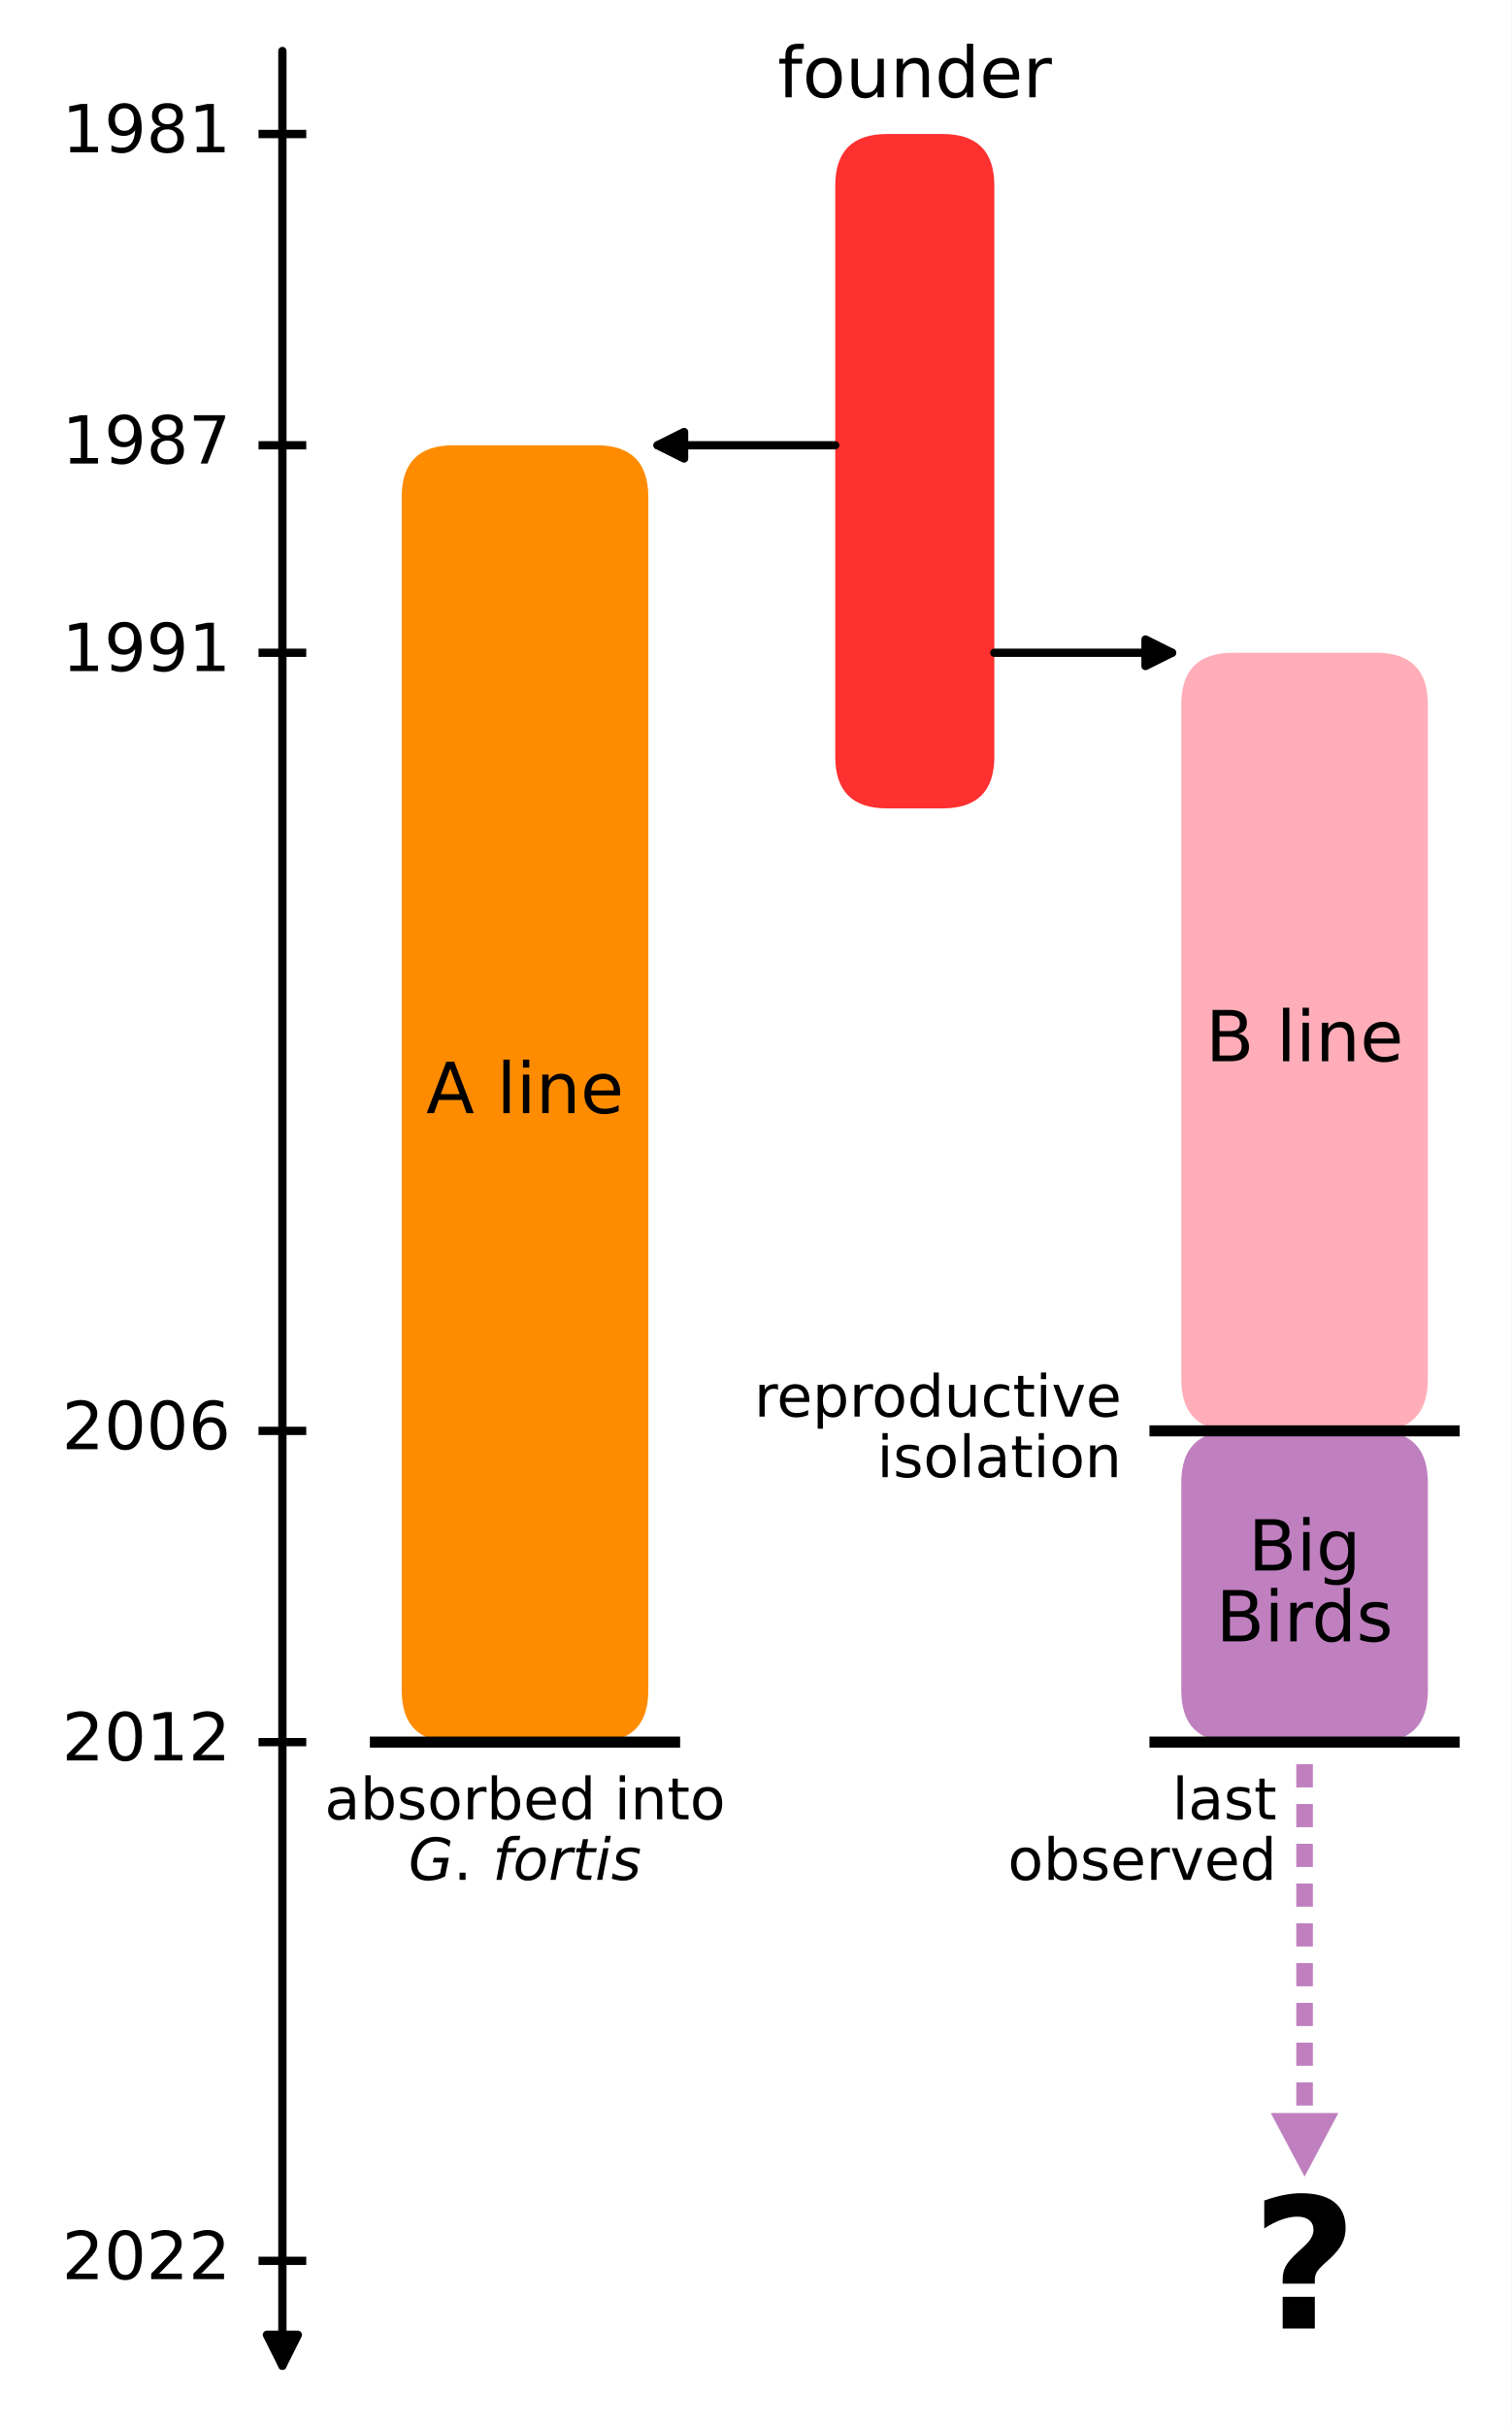
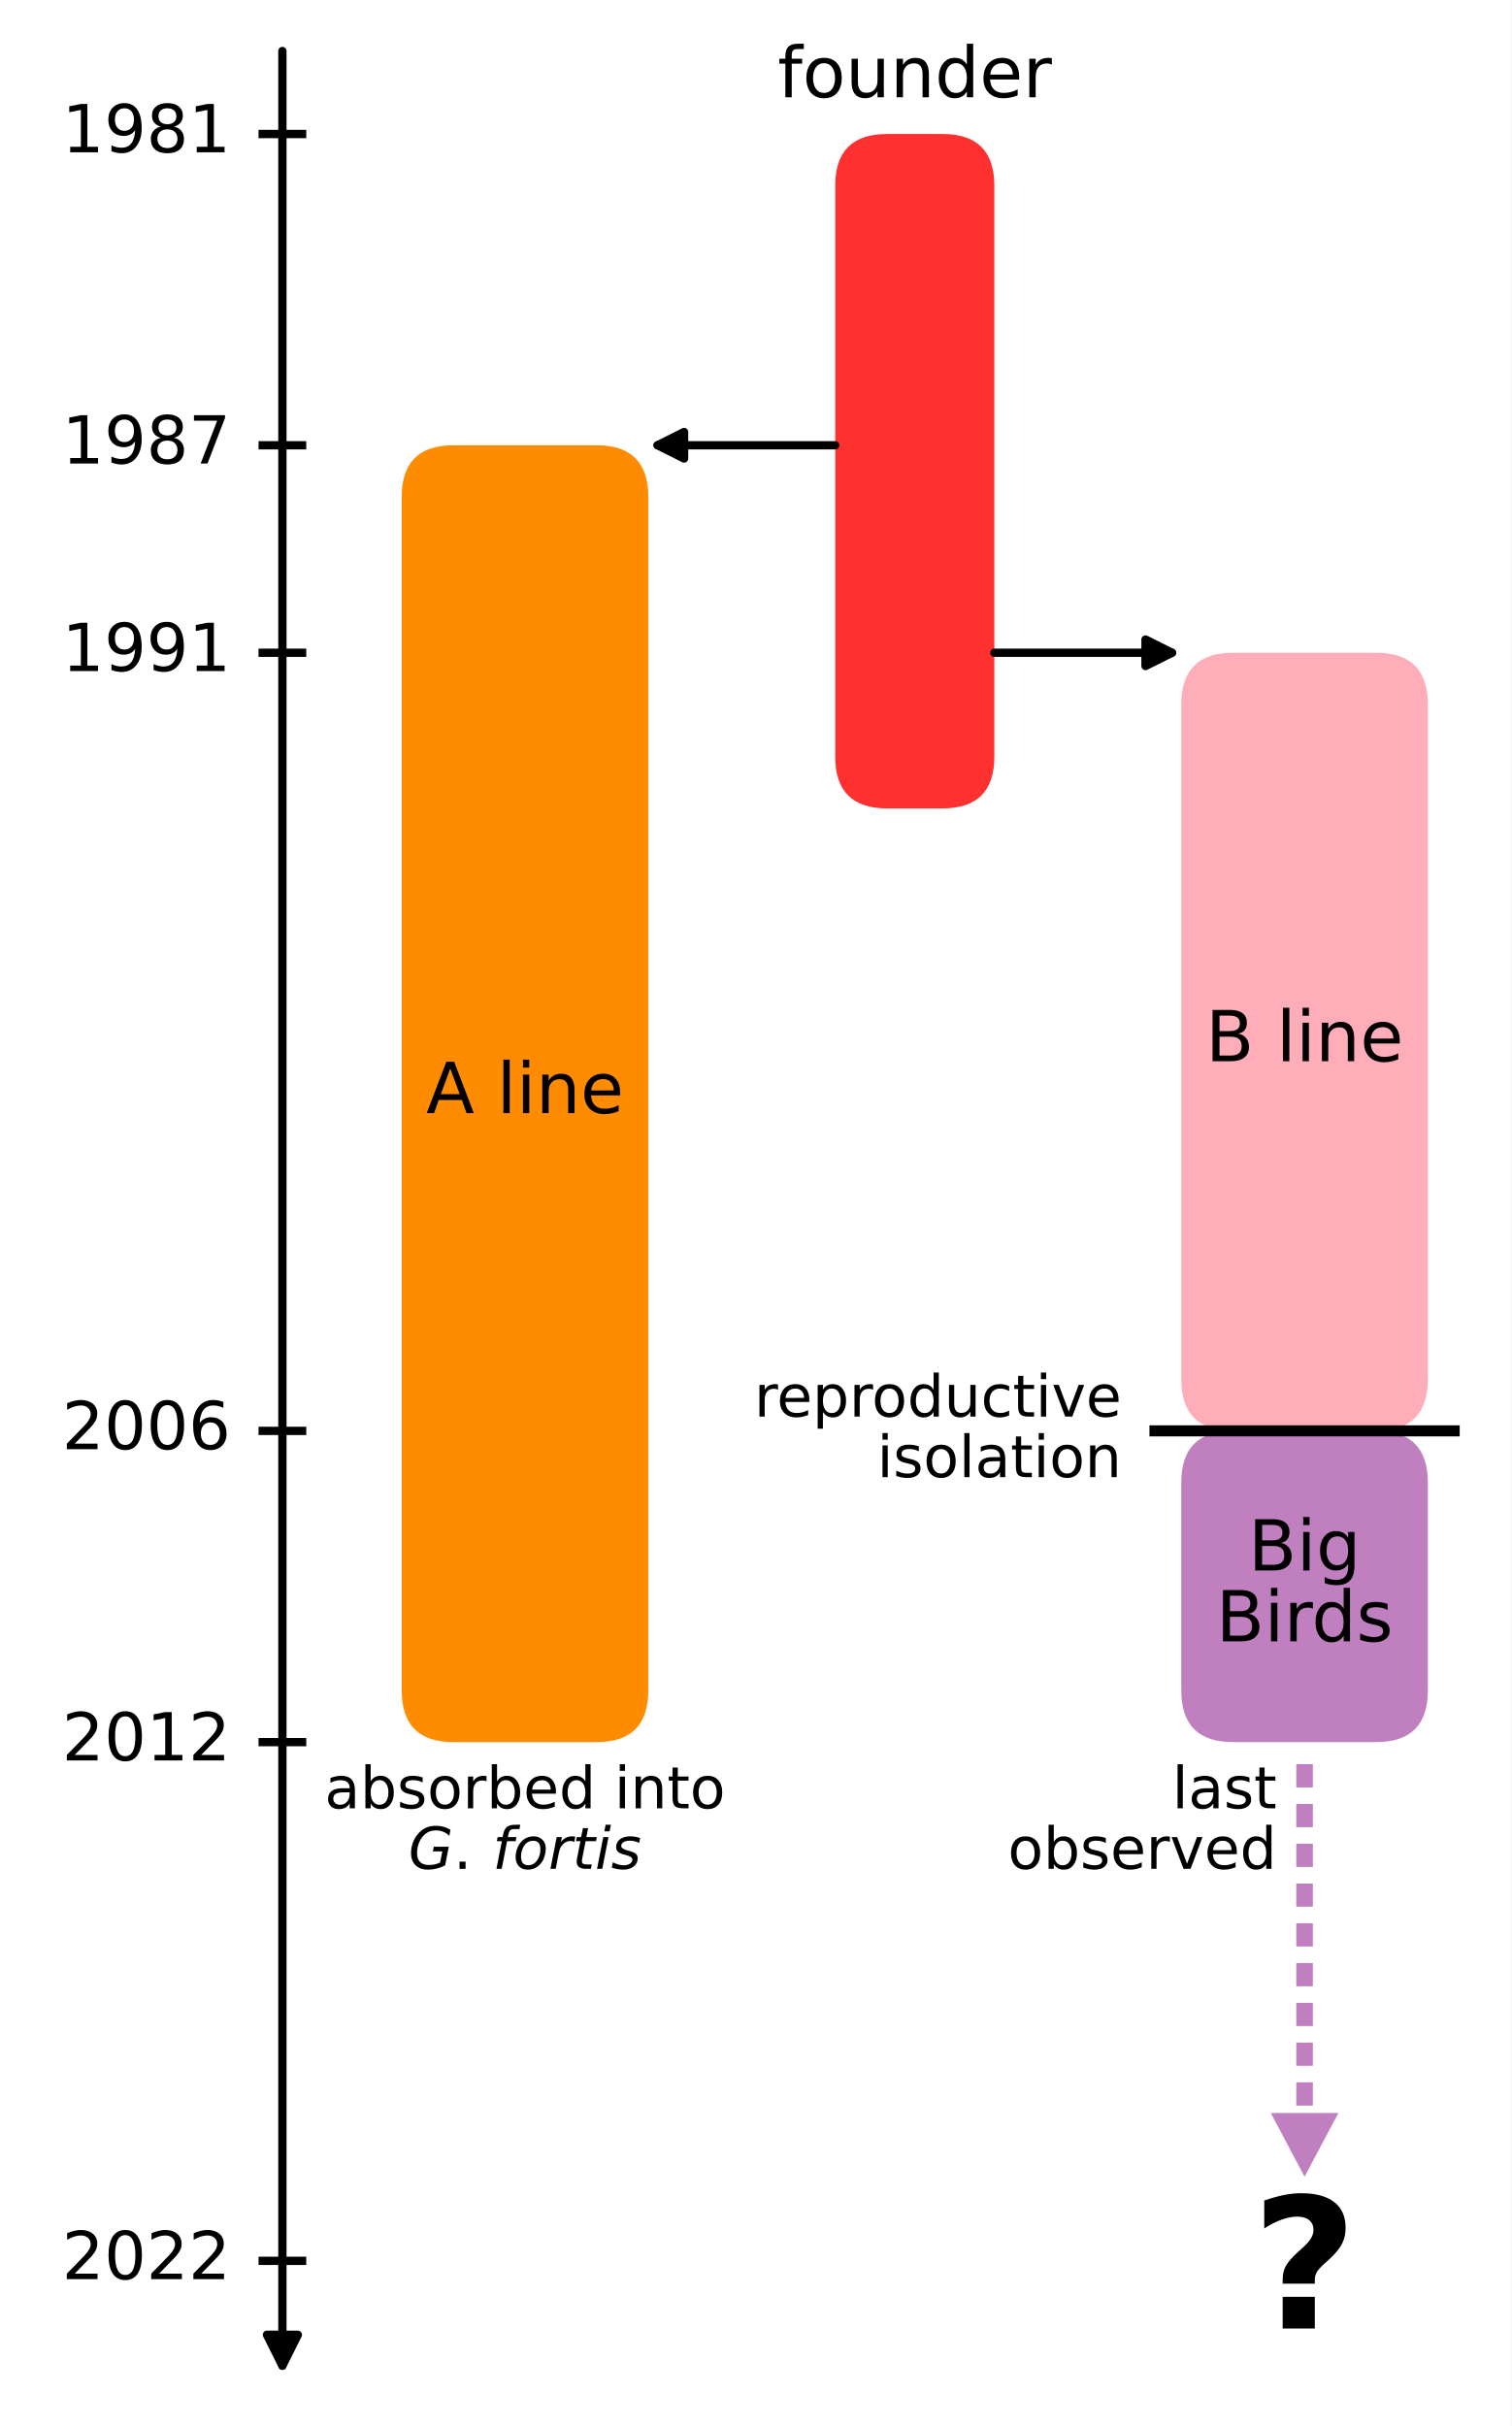
<svg xmlns="http://www.w3.org/2000/svg" xmlns:xlink="http://www.w3.org/1999/xlink" width="273.6pt" height="439.2pt" viewBox="0 0 273.6 439.2" version="1.1">
  <defs>
    <style type="text/css">*{stroke-linejoin: round; stroke-linecap: butt}</style>
  </defs>
  <g id="figure_1">
    <g id="patch_1">
      <path d="M 0 439.2  L 273.6 439.2  L 273.6 0  L 0 0  z " style="fill: #ffffff" />
    </g>
    <g id="axes_1">
      <g id="line2d_1">
-         <path d="M 236.16 319.391  L 236.16 382.538  " clip-path="url(#pf4e78a91af)" style="fill: none; stroke-dasharray: 4.2,3; stroke-dashoffset: 0; stroke: #c080c0; stroke-width: 3" />
+         <path d="M 236.16 319.391  L 236.16 382.538  " clip-path="url(#p642696e0fc)" style="fill: none; stroke-dasharray: 4.2,3; stroke-dashoffset: 0; stroke: #c080c0; stroke-width: 3" />
      </g>
      <g id="patch_2">
-         <path d="M 236.16 394.058  L 230.04 382.538  L 242.28 382.538  z " clip-path="url(#pf4e78a91af)" style="fill: #c080c0" />
+         <path d="M 236.16 394.058  L 230.04 382.538  L 242.28 382.538  z " clip-path="url(#p642696e0fc)" style="fill: #c080c0" />
      </g>
      <g id="line2d_2">
-         <path d="M 46.8 24.261  L 55.44 24.261  " clip-path="url(#pf4e78a91af)" style="fill: none; stroke: #000000; stroke-width: 1.5" />
+         <path d="M 46.8 24.261  L 55.44 24.261  " clip-path="url(#p642696e0fc)" style="fill: none; stroke: #000000; stroke-width: 1.5" />
      </g>
      <g id="line2d_3">
-         <path d="M 46.8 80.609  L 55.44 80.609  " clip-path="url(#pf4e78a91af)" style="fill: none; stroke: #000000; stroke-width: 1.5" />
+         <path d="M 46.8 80.609  L 55.44 80.609  " clip-path="url(#p642696e0fc)" style="fill: none; stroke: #000000; stroke-width: 1.5" />
      </g>
      <g id="line2d_4">
-         <path d="M 46.8 118.174  L 55.44 118.174  " clip-path="url(#pf4e78a91af)" style="fill: none; stroke: #000000; stroke-width: 1.5" />
+         <path d="M 46.8 118.174  L 55.44 118.174  " clip-path="url(#p642696e0fc)" style="fill: none; stroke: #000000; stroke-width: 1.5" />
      </g>
      <g id="line2d_5">
-         <path d="M 46.8 259.043  L 55.44 259.043  " clip-path="url(#pf4e78a91af)" style="fill: none; stroke: #000000; stroke-width: 1.5" />
+         <path d="M 46.8 259.043  L 55.44 259.043  " clip-path="url(#p642696e0fc)" style="fill: none; stroke: #000000; stroke-width: 1.5" />
      </g>
      <g id="line2d_6">
-         <path d="M 46.8 315.391  L 55.44 315.391  " clip-path="url(#pf4e78a91af)" style="fill: none; stroke: #000000; stroke-width: 1.5" />
+         <path d="M 46.8 315.391  L 55.44 315.391  " clip-path="url(#p642696e0fc)" style="fill: none; stroke: #000000; stroke-width: 1.5" />
      </g>
      <g id="line2d_7">
-         <path d="M 46.8 409.304  L 55.44 409.304  " clip-path="url(#pf4e78a91af)" style="fill: none; stroke: #000000; stroke-width: 1.5" />
+         <path d="M 46.8 409.304  L 55.44 409.304  " clip-path="url(#p642696e0fc)" style="fill: none; stroke: #000000; stroke-width: 1.5" />
      </g>
      <g id="patch_3">
-         <path d="M 160.56 24.261  L 170.64 24.261  Q 180 24.261 180 33.621  L 180 136.988  Q 180 146.348 170.64 146.348  L 160.56 146.348  Q 151.2 146.348 151.2 136.988  L 151.2 33.621  Q 151.2 24.261 160.56 24.261  z " clip-path="url(#pf4e78a91af)" style="fill: #ff3030" />
+         <path d="M 160.56 24.261  L 170.64 24.261  Q 180 24.261 180 33.621  L 180 136.988  Q 180 146.348 170.64 146.348  L 160.56 146.348  Q 151.2 146.348 151.2 136.988  L 151.2 33.621  Q 151.2 24.261 160.56 24.261  z " clip-path="url(#p642696e0fc)" style="fill: #ff3030" />
      </g>
      <g id="patch_4">
-         <path d="M 82.08 80.609  L 108 80.609  Q 117.36 80.609 117.36 89.969  L 117.36 306.031  Q 117.36 315.391 108 315.391  L 82.08 315.391  Q 72.72 315.391 72.72 306.031  L 72.72 89.969  Q 72.72 80.609 82.08 80.609  z " clip-path="url(#pf4e78a91af)" style="fill: #ff8c00" />
+         <path d="M 82.08 80.609  L 108 80.609  Q 117.36 80.609 117.36 89.969  L 117.36 306.031  Q 117.36 315.391 108 315.391  L 82.08 315.391  Q 72.72 315.391 72.72 306.031  L 72.72 89.969  Q 72.72 80.609 82.08 80.609  z " clip-path="url(#p642696e0fc)" style="fill: #ff8c00" />
      </g>
      <g id="patch_5">
-         <path d="M 223.2 118.174  L 249.12 118.174  Q 258.48 118.174 258.48 127.534  L 258.48 249.683  Q 258.48 259.043 249.12 259.043  L 223.2 259.043  Q 213.84 259.043 213.84 249.683  L 213.84 127.534  Q 213.84 118.174 223.2 118.174  z " clip-path="url(#pf4e78a91af)" style="fill: #ffaeb9" />
+         <path d="M 223.2 118.174  L 249.12 118.174  Q 258.48 118.174 258.48 127.534  L 258.48 249.683  Q 258.48 259.043 249.12 259.043  L 223.2 259.043  Q 213.84 259.043 213.84 249.683  L 213.84 127.534  Q 213.84 118.174 223.2 118.174  z " clip-path="url(#p642696e0fc)" style="fill: #ffaeb9" />
      </g>
      <g id="patch_6">
-         <path d="M 223.2 259.043  L 249.12 259.043  Q 258.48 259.043 258.48 268.403  L 258.48 306.031  Q 258.48 315.391 249.12 315.391  L 223.2 315.391  Q 213.84 315.391 213.84 306.031  L 213.84 268.403  Q 213.84 259.043 223.2 259.043  z " clip-path="url(#pf4e78a91af)" style="fill: #c080c0" />
+         <path d="M 223.2 259.043  L 249.12 259.043  Q 258.48 259.043 258.48 268.403  L 258.48 306.031  Q 258.48 315.391 249.12 315.391  L 223.2 315.391  Q 213.84 315.391 213.84 306.031  L 213.84 268.403  Q 213.84 259.043 223.2 259.043  z " clip-path="url(#p642696e0fc)" style="fill: #c080c0" />
      </g>
      <g id="patch_7">
        <path d="M 51.12 9.235  Q 51.12 219.6 51.12 428.288  " style="fill: none; stroke: #000000; stroke-width: 1.5; stroke-linecap: round" />
        <path d="M 53.92 422.688  L 51.12 428.288  L 48.32 422.688  z " style="stroke: #000000; stroke-width: 1.5; stroke-linecap: round" />
      </g>
      <g id="text_1">
        <g transform="translate(11.22 27.57212) scale(0.12 -0.12)">
          <defs>
            <path id="DejaVuSans-31" d="M 794 531  L 1825 531  L 1825 4091  L 703 3866  L 703 4441  L 1819 4666  L 2450 4666  L 2450 531  L 3481 531  L 3481 0  L 794 0  L 794 531  z " transform="scale(0.015625)" />
            <path id="DejaVuSans-39" d="M 703 97  L 703 672  Q 941 559 1184 500  Q 1428 441 1663 441  Q 2288 441 2617 861  Q 2947 1281 2994 2138  Q 2813 1869 2534 1725  Q 2256 1581 1919 1581  Q 1219 1581 811 2004  Q 403 2428 403 3163  Q 403 3881 828 4315  Q 1253 4750 1959 4750  Q 2769 4750 3195 4129  Q 3622 3509 3622 2328  Q 3622 1225 3098 567  Q 2575 -91 1691 -91  Q 1453 -91 1209 -44  Q 966 3 703 97  z M 1959 2075  Q 2384 2075 2632 2365  Q 2881 2656 2881 3163  Q 2881 3666 2632 3958  Q 2384 4250 1959 4250  Q 1534 4250 1286 3958  Q 1038 3666 1038 3163  Q 1038 2656 1286 2365  Q 1534 2075 1959 2075  z " transform="scale(0.015625)" />
            <path id="DejaVuSans-38" d="M 2034 2216  Q 1584 2216 1326 1975  Q 1069 1734 1069 1313  Q 1069 891 1326 650  Q 1584 409 2034 409  Q 2484 409 2743 651  Q 3003 894 3003 1313  Q 3003 1734 2745 1975  Q 2488 2216 2034 2216  z M 1403 2484  Q 997 2584 770 2862  Q 544 3141 544 3541  Q 544 4100 942 4425  Q 1341 4750 2034 4750  Q 2731 4750 3128 4425  Q 3525 4100 3525 3541  Q 3525 3141 3298 2862  Q 3072 2584 2669 2484  Q 3125 2378 3379 2068  Q 3634 1759 3634 1313  Q 3634 634 3220 271  Q 2806 -91 2034 -91  Q 1263 -91 848 271  Q 434 634 434 1313  Q 434 1759 690 2068  Q 947 2378 1403 2484  z M 1172 3481  Q 1172 3119 1398 2916  Q 1625 2713 2034 2713  Q 2441 2713 2670 2916  Q 2900 3119 2900 3481  Q 2900 3844 2670 4047  Q 2441 4250 2034 4250  Q 1625 4250 1398 4047  Q 1172 3844 1172 3481  z " transform="scale(0.015625)" />
          </defs>
          <use xlink:href="#DejaVuSans-31" />
          <use xlink:href="#DejaVuSans-39" transform="translate(63.62305 0)" />
          <use xlink:href="#DejaVuSans-38" transform="translate(127.2461 0)" />
          <use xlink:href="#DejaVuSans-31" transform="translate(190.8691 0)" />
        </g>
      </g>
      <g id="text_2">
        <g transform="translate(11.22 83.91995) scale(0.12 -0.12)">
          <defs>
            <path id="DejaVuSans-37" d="M 525 4666  L 3525 4666  L 3525 4397  L 1831 0  L 1172 0  L 2766 4134  L 525 4134  L 525 4666  z " transform="scale(0.015625)" />
          </defs>
          <use xlink:href="#DejaVuSans-31" />
          <use xlink:href="#DejaVuSans-39" transform="translate(63.62305 0)" />
          <use xlink:href="#DejaVuSans-38" transform="translate(127.2461 0)" />
          <use xlink:href="#DejaVuSans-37" transform="translate(190.8691 0)" />
        </g>
      </g>
      <g id="text_3">
        <g transform="translate(11.22 121.4852) scale(0.12 -0.12)">
          <use xlink:href="#DejaVuSans-31" />
          <use xlink:href="#DejaVuSans-39" transform="translate(63.62305 0)" />
          <use xlink:href="#DejaVuSans-39" transform="translate(127.2461 0)" />
          <use xlink:href="#DejaVuSans-31" transform="translate(190.8691 0)" />
        </g>
      </g>
      <g id="text_4">
        <g transform="translate(11.22 262.3547) scale(0.12 -0.12)">
          <defs>
            <path id="DejaVuSans-32" d="M 1228 531  L 3431 531  L 3431 0  L 469 0  L 469 531  Q 828 903 1448 1529  Q 2069 2156 2228 2338  Q 2531 2678 2651 2914  Q 2772 3150 2772 3378  Q 2772 3750 2511 3984  Q 2250 4219 1831 4219  Q 1534 4219 1204 4116  Q 875 4013 500 3803  L 500 4441  Q 881 4594 1212 4672  Q 1544 4750 1819 4750  Q 2544 4750 2975 4387  Q 3406 4025 3406 3419  Q 3406 3131 3298 2873  Q 3191 2616 2906 2266  Q 2828 2175 2409 1742  Q 1991 1309 1228 531  z " transform="scale(0.015625)" />
            <path id="DejaVuSans-30" d="M 2034 4250  Q 1547 4250 1301 3770  Q 1056 3291 1056 2328  Q 1056 1369 1301 889  Q 1547 409 2034 409  Q 2525 409 2770 889  Q 3016 1369 3016 2328  Q 3016 3291 2770 3770  Q 2525 4250 2034 4250  z M 2034 4750  Q 2819 4750 3233 4129  Q 3647 3509 3647 2328  Q 3647 1150 3233 529  Q 2819 -91 2034 -91  Q 1250 -91 836 529  Q 422 1150 422 2328  Q 422 3509 836 4129  Q 1250 4750 2034 4750  z " transform="scale(0.015625)" />
            <path id="DejaVuSans-36" d="M 2113 2584  Q 1688 2584 1439 2293  Q 1191 2003 1191 1497  Q 1191 994 1439 701  Q 1688 409 2113 409  Q 2538 409 2786 701  Q 3034 994 3034 1497  Q 3034 2003 2786 2293  Q 2538 2584 2113 2584  z M 3366 4563  L 3366 3988  Q 3128 4100 2886 4159  Q 2644 4219 2406 4219  Q 1781 4219 1451 3797  Q 1122 3375 1075 2522  Q 1259 2794 1537 2939  Q 1816 3084 2150 3084  Q 2853 3084 3261 2657  Q 3669 2231 3669 1497  Q 3669 778 3244 343  Q 2819 -91 2113 -91  Q 1303 -91 875 529  Q 447 1150 447 2328  Q 447 3434 972 4092  Q 1497 4750 2381 4750  Q 2619 4750 2861 4703  Q 3103 4656 3366 4563  z " transform="scale(0.015625)" />
          </defs>
          <use xlink:href="#DejaVuSans-32" />
          <use xlink:href="#DejaVuSans-30" transform="translate(63.62305 0)" />
          <use xlink:href="#DejaVuSans-30" transform="translate(127.2461 0)" />
          <use xlink:href="#DejaVuSans-36" transform="translate(190.8691 0)" />
        </g>
      </g>
      <g id="text_5">
        <g transform="translate(11.22 318.7026) scale(0.12 -0.12)">
          <use xlink:href="#DejaVuSans-32" />
          <use xlink:href="#DejaVuSans-30" transform="translate(63.62305 0)" />
          <use xlink:href="#DejaVuSans-31" transform="translate(127.2461 0)" />
          <use xlink:href="#DejaVuSans-32" transform="translate(190.8691 0)" />
        </g>
      </g>
      <g id="text_6">
        <g transform="translate(11.22 412.6156) scale(0.12 -0.12)">
          <use xlink:href="#DejaVuSans-32" />
          <use xlink:href="#DejaVuSans-30" transform="translate(63.62305 0)" />
          <use xlink:href="#DejaVuSans-32" transform="translate(127.2461 0)" />
          <use xlink:href="#DejaVuSans-32" transform="translate(190.8691 0)" />
        </g>
      </g>
      <g id="text_7">
        <g transform="translate(140.7843 17.60927) scale(0.1275 -0.1275)">
          <defs>
            <path id="DejaVuSans-66" d="M 2375 4863  L 2375 4384  L 1825 4384  Q 1516 4384 1395 4259  Q 1275 4134 1275 3809  L 1275 3500  L 2222 3500  L 2222 3053  L 1275 3053  L 1275 0  L 697 0  L 697 3053  L 147 3053  L 147 3500  L 697 3500  L 697 3744  Q 697 4328 969 4595  Q 1241 4863 1831 4863  L 2375 4863  z " transform="scale(0.015625)" />
            <path id="DejaVuSans-6f" d="M 1959 3097  Q 1497 3097 1228 2736  Q 959 2375 959 1747  Q 959 1119 1226 758  Q 1494 397 1959 397  Q 2419 397 2687 759  Q 2956 1122 2956 1747  Q 2956 2369 2687 2733  Q 2419 3097 1959 3097  z M 1959 3584  Q 2709 3584 3137 3096  Q 3566 2609 3566 1747  Q 3566 888 3137 398  Q 2709 -91 1959 -91  Q 1206 -91 779 398  Q 353 888 353 1747  Q 353 2609 779 3096  Q 1206 3584 1959 3584  z " transform="scale(0.015625)" />
            <path id="DejaVuSans-75" d="M 544 1381  L 544 3500  L 1119 3500  L 1119 1403  Q 1119 906 1312 657  Q 1506 409 1894 409  Q 2359 409 2629 706  Q 2900 1003 2900 1516  L 2900 3500  L 3475 3500  L 3475 0  L 2900 0  L 2900 538  Q 2691 219 2414 64  Q 2138 -91 1772 -91  Q 1169 -91 856 284  Q 544 659 544 1381  z M 1991 3584  L 1991 3584  z " transform="scale(0.015625)" />
            <path id="DejaVuSans-6e" d="M 3513 2113  L 3513 0  L 2938 0  L 2938 2094  Q 2938 2591 2744 2837  Q 2550 3084 2163 3084  Q 1697 3084 1428 2787  Q 1159 2491 1159 1978  L 1159 0  L 581 0  L 581 3500  L 1159 3500  L 1159 2956  Q 1366 3272 1645 3428  Q 1925 3584 2291 3584  Q 2894 3584 3203 3211  Q 3513 2838 3513 2113  z " transform="scale(0.015625)" />
            <path id="DejaVuSans-64" d="M 2906 2969  L 2906 4863  L 3481 4863  L 3481 0  L 2906 0  L 2906 525  Q 2725 213 2448 61  Q 2172 -91 1784 -91  Q 1150 -91 751 415  Q 353 922 353 1747  Q 353 2572 751 3078  Q 1150 3584 1784 3584  Q 2172 3584 2448 3432  Q 2725 3281 2906 2969  z M 947 1747  Q 947 1113 1208 752  Q 1469 391 1925 391  Q 2381 391 2643 752  Q 2906 1113 2906 1747  Q 2906 2381 2643 2742  Q 2381 3103 1925 3103  Q 1469 3103 1208 2742  Q 947 2381 947 1747  z " transform="scale(0.015625)" />
            <path id="DejaVuSans-65" d="M 3597 1894  L 3597 1613  L 953 1613  Q 991 1019 1311 708  Q 1631 397 2203 397  Q 2534 397 2845 478  Q 3156 559 3463 722  L 3463 178  Q 3153 47 2828 -22  Q 2503 -91 2169 -91  Q 1331 -91 842 396  Q 353 884 353 1716  Q 353 2575 817 3079  Q 1281 3584 2069 3584  Q 2775 3584 3186 3129  Q 3597 2675 3597 1894  z M 3022 2063  Q 3016 2534 2758 2815  Q 2500 3097 2075 3097  Q 1594 3097 1305 2825  Q 1016 2553 972 2059  L 3022 2063  z " transform="scale(0.015625)" />
            <path id="DejaVuSans-72" d="M 2631 2963  Q 2534 3019 2420 3045  Q 2306 3072 2169 3072  Q 1681 3072 1420 2755  Q 1159 2438 1159 1844  L 1159 0  L 581 0  L 581 3500  L 1159 3500  L 1159 2956  Q 1341 3275 1631 3429  Q 1922 3584 2338 3584  Q 2397 3584 2469 3576  Q 2541 3569 2628 3553  L 2631 2963  z " transform="scale(0.015625)" />
          </defs>
          <use xlink:href="#DejaVuSans-66" />
          <use xlink:href="#DejaVuSans-6f" transform="translate(35.20508 0)" />
          <use xlink:href="#DejaVuSans-75" transform="translate(96.38672 0)" />
          <use xlink:href="#DejaVuSans-6e" transform="translate(159.7656 0)" />
          <use xlink:href="#DejaVuSans-64" transform="translate(223.1445 0)" />
          <use xlink:href="#DejaVuSans-65" transform="translate(286.6211 0)" />
          <use xlink:href="#DejaVuSans-72" transform="translate(348.1445 0)" />
        </g>
      </g>
      <g id="text_8">
        <g transform="translate(77.14816 201.5182) scale(0.1275 -0.1275)">
          <defs>
            <path id="DejaVuSans-41" d="M 2188 4044  L 1331 1722  L 3047 1722  L 2188 4044  z M 1831 4666  L 2547 4666  L 4325 0  L 3669 0  L 3244 1197  L 1141 1197  L 716 0  L 50 0  L 1831 4666  z " transform="scale(0.015625)" />
            <path id="DejaVuSans-20" transform="scale(0.015625)" />
            <path id="DejaVuSans-6c" d="M 603 4863  L 1178 4863  L 1178 0  L 603 0  L 603 4863  z " transform="scale(0.015625)" />
            <path id="DejaVuSans-69" d="M 603 3500  L 1178 3500  L 1178 0  L 603 0  L 603 3500  z M 603 4863  L 1178 4863  L 1178 4134  L 603 4134  L 603 4863  z " transform="scale(0.015625)" />
          </defs>
          <use xlink:href="#DejaVuSans-41" />
          <use xlink:href="#DejaVuSans-20" transform="translate(68.4082 0)" />
          <use xlink:href="#DejaVuSans-6c" transform="translate(100.1953 0)" />
          <use xlink:href="#DejaVuSans-69" transform="translate(127.9785 0)" />
          <use xlink:href="#DejaVuSans-6e" transform="translate(155.7617 0)" />
          <use xlink:href="#DejaVuSans-65" transform="translate(219.1406 0)" />
        </g>
      </g>
      <g id="text_9">
        <g transform="translate(218.2552 192.1269) scale(0.1275 -0.1275)">
          <defs>
            <path id="DejaVuSans-42" d="M 1259 2228  L 1259 519  L 2272 519  Q 2781 519 3026 730  Q 3272 941 3272 1375  Q 3272 1813 3026 2020  Q 2781 2228 2272 2228  L 1259 2228  z M 1259 4147  L 1259 2741  L 2194 2741  Q 2656 2741 2882 2914  Q 3109 3088 3109 3444  Q 3109 3797 2882 3972  Q 2656 4147 2194 4147  L 1259 4147  z M 628 4666  L 2241 4666  Q 2963 4666 3353 4366  Q 3744 4066 3744 3513  Q 3744 3084 3544 2831  Q 3344 2578 2956 2516  Q 3422 2416 3680 2098  Q 3938 1781 3938 1306  Q 3938 681 3513 340  Q 3088 0 2303 0  L 628 0  L 628 4666  z " transform="scale(0.015625)" />
          </defs>
          <use xlink:href="#DejaVuSans-42" />
          <use xlink:href="#DejaVuSans-20" transform="translate(68.60352 0)" />
          <use xlink:href="#DejaVuSans-6c" transform="translate(100.3906 0)" />
          <use xlink:href="#DejaVuSans-69" transform="translate(128.1738 0)" />
          <use xlink:href="#DejaVuSans-6e" transform="translate(155.957 0)" />
          <use xlink:href="#DejaVuSans-65" transform="translate(219.3359 0)" />
        </g>
      </g>
      <g id="text_10">
        <g transform="translate(225.968 284.3236) scale(0.1275 -0.1275)">
          <defs>
            <path id="DejaVuSans-67" d="M 2906 1791  Q 2906 2416 2648 2759  Q 2391 3103 1925 3103  Q 1463 3103 1205 2759  Q 947 2416 947 1791  Q 947 1169 1205 825  Q 1463 481 1925 481  Q 2391 481 2648 825  Q 2906 1169 2906 1791  z M 3481 434  Q 3481 -459 3084 -895  Q 2688 -1331 1869 -1331  Q 1566 -1331 1297 -1286  Q 1028 -1241 775 -1147  L 775 -588  Q 1028 -725 1275 -790  Q 1522 -856 1778 -856  Q 2344 -856 2625 -561  Q 2906 -266 2906 331  L 2906 616  Q 2728 306 2450 153  Q 2172 0 1784 0  Q 1141 0 747 490  Q 353 981 353 1791  Q 353 2603 747 3093  Q 1141 3584 1784 3584  Q 2172 3584 2450 3431  Q 2728 3278 2906 2969  L 2906 3500  L 3481 3500  L 3481 434  z " transform="scale(0.015625)" />
          </defs>
          <use xlink:href="#DejaVuSans-42" />
          <use xlink:href="#DejaVuSans-69" transform="translate(68.60352 0)" />
          <use xlink:href="#DejaVuSans-67" transform="translate(96.38672 0)" />
        </g>
        <g transform="translate(220.1378 297.1476) scale(0.1275 -0.1275)">
          <defs>
            <path id="DejaVuSans-73" d="M 2834 3397  L 2834 2853  Q 2591 2978 2328 3040  Q 2066 3103 1784 3103  Q 1356 3103 1142 2972  Q 928 2841 928 2578  Q 928 2378 1081 2264  Q 1234 2150 1697 2047  L 1894 2003  Q 2506 1872 2764 1633  Q 3022 1394 3022 966  Q 3022 478 2636 193  Q 2250 -91 1575 -91  Q 1294 -91 989 -36  Q 684 19 347 128  L 347 722  Q 666 556 975 473  Q 1284 391 1588 391  Q 1994 391 2212 530  Q 2431 669 2431 922  Q 2431 1156 2273 1281  Q 2116 1406 1581 1522  L 1381 1569  Q 847 1681 609 1914  Q 372 2147 372 2553  Q 372 3047 722 3315  Q 1072 3584 1716 3584  Q 2034 3584 2315 3537  Q 2597 3491 2834 3397  z " transform="scale(0.015625)" />
          </defs>
          <use xlink:href="#DejaVuSans-42" />
          <use xlink:href="#DejaVuSans-69" transform="translate(68.60352 0)" />
          <use xlink:href="#DejaVuSans-72" transform="translate(96.38672 0)" />
          <use xlink:href="#DejaVuSans-64" transform="translate(135.75 0)" />
          <use xlink:href="#DejaVuSans-73" transform="translate(199.2266 0)" />
        </g>
      </g>
      <g id="text_11">
-         <g transform="translate(58.76332 329.3697) scale(0.105 -0.105)">
+         <g transform="translate(58.76332 327.3697) scale(0.105 -0.105)">
          <defs>
            <path id="DejaVuSans-61" d="M 2194 1759  Q 1497 1759 1228 1600  Q 959 1441 959 1056  Q 959 750 1161 570  Q 1363 391 1709 391  Q 2188 391 2477 730  Q 2766 1069 2766 1631  L 2766 1759  L 2194 1759  z M 3341 1997  L 3341 0  L 2766 0  L 2766 531  Q 2569 213 2275 61  Q 1981 -91 1556 -91  Q 1019 -91 701 211  Q 384 513 384 1019  Q 384 1609 779 1909  Q 1175 2209 1959 2209  L 2766 2209  L 2766 2266  Q 2766 2663 2505 2880  Q 2244 3097 1772 3097  Q 1472 3097 1187 3025  Q 903 2953 641 2809  L 641 3341  Q 956 3463 1253 3523  Q 1550 3584 1831 3584  Q 2591 3584 2966 3190  Q 3341 2797 3341 1997  z " transform="scale(0.015625)" />
            <path id="DejaVuSans-62" d="M 3116 1747  Q 3116 2381 2855 2742  Q 2594 3103 2138 3103  Q 1681 3103 1420 2742  Q 1159 2381 1159 1747  Q 1159 1113 1420 752  Q 1681 391 2138 391  Q 2594 391 2855 752  Q 3116 1113 3116 1747  z M 1159 2969  Q 1341 3281 1617 3432  Q 1894 3584 2278 3584  Q 2916 3584 3314 3078  Q 3713 2572 3713 1747  Q 3713 922 3314 415  Q 2916 -91 2278 -91  Q 1894 -91 1617 61  Q 1341 213 1159 525  L 1159 0  L 581 0  L 581 4863  L 1159 4863  L 1159 2969  z " transform="scale(0.015625)" />
            <path id="DejaVuSans-74" d="M 1172 4494  L 1172 3500  L 2356 3500  L 2356 3053  L 1172 3053  L 1172 1153  Q 1172 725 1289 603  Q 1406 481 1766 481  L 2356 481  L 2356 0  L 1766 0  Q 1100 0 847 248  Q 594 497 594 1153  L 594 3053  L 172 3053  L 172 3500  L 594 3500  L 594 4494  L 1172 4494  z " transform="scale(0.015625)" />
          </defs>
          <use xlink:href="#DejaVuSans-61" />
          <use xlink:href="#DejaVuSans-62" transform="translate(61.2793 0)" />
          <use xlink:href="#DejaVuSans-73" transform="translate(124.7559 0)" />
          <use xlink:href="#DejaVuSans-6f" transform="translate(176.8555 0)" />
          <use xlink:href="#DejaVuSans-72" transform="translate(238.0371 0)" />
          <use xlink:href="#DejaVuSans-62" transform="translate(279.1504 0)" />
          <use xlink:href="#DejaVuSans-65" transform="translate(342.627 0)" />
          <use xlink:href="#DejaVuSans-64" transform="translate(404.1504 0)" />
          <use xlink:href="#DejaVuSans-20" transform="translate(467.627 0)" />
          <use xlink:href="#DejaVuSans-69" transform="translate(499.4141 0)" />
          <use xlink:href="#DejaVuSans-6e" transform="translate(527.1973 0)" />
          <use xlink:href="#DejaVuSans-74" transform="translate(590.5762 0)" />
          <use xlink:href="#DejaVuSans-6f" transform="translate(629.7852 0)" />
        </g>
-         <g transform="translate(73.935 340.3295) scale(0.105 -0.105)">
+         <g transform="translate(73.935 338.3295) scale(0.105 -0.105)">
          <defs>
            <path id="DejaVuSans-Oblique-47" d="M 3494 697  L 3738 1919  L 2700 1919  L 2797 2438  L 4453 2438  L 4050 384  Q 3634 156 3143 32  Q 2653 -91 2156 -91  Q 1278 -91 783 396  Q 288 884 288 1753  Q 288 2475 589 3126  Q 891 3778 1422 4213  Q 1756 4484 2153 4617  Q 2550 4750 3034 4750  Q 3472 4750 3873 4639  Q 4275 4528 4641 4306  L 4513 3634  Q 4231 3928 3853 4083  Q 3475 4238 3047 4238  Q 2550 4238 2172 4048  Q 1794 3859 1497 3463  Q 1244 3125 1098 2667  Q 953 2209 953 1734  Q 953 1081 1287 751  Q 1622 422 2284 422  Q 2616 422 2925 492  Q 3234 563 3494 697  z " transform="scale(0.015625)" />
            <path id="DejaVuSans-2e" d="M 684 794  L 1344 794  L 1344 0  L 684 0  L 684 794  z " transform="scale(0.015625)" />
            <path id="DejaVuSans-Oblique-66" d="M 3059 4863  L 2969 4384  L 2419 4384  Q 2106 4384 1964 4261  Q 1822 4138 1753 3809  L 1691 3500  L 2638 3500  L 2553 3053  L 1606 3053  L 1013 0  L 434 0  L 1031 3053  L 481 3053  L 563 3500  L 1113 3500  L 1159 3744  Q 1278 4363 1576 4613  Q 1875 4863 2516 4863  L 3059 4863  z " transform="scale(0.015625)" />
            <path id="DejaVuSans-Oblique-6f" d="M 1625 -91  Q 1009 -91 651 289  Q 294 669 294 1325  Q 294 1706 417 2101  Q 541 2497 738 2766  Q 1047 3184 1428 3384  Q 1809 3584 2291 3584  Q 2888 3584 3255 3212  Q 3622 2841 3622 2241  Q 3622 1825 3500 1412  Q 3378 1000 3181 728  Q 2875 309 2494 109  Q 2113 -91 1625 -91  z M 891 1344  Q 891 869 1089 633  Q 1288 397 1691 397  Q 2269 397 2648 901  Q 3028 1406 3028 2181  Q 3028 2634 2825 2865  Q 2622 3097 2228 3097  Q 1903 3097 1650 2945  Q 1397 2794 1197 2484  Q 1050 2253 970 1956  Q 891 1659 891 1344  z " transform="scale(0.015625)" />
            <path id="DejaVuSans-Oblique-72" d="M 2853 2969  Q 2766 3016 2653 3041  Q 2541 3066 2413 3066  Q 1953 3066 1609 2717  Q 1266 2369 1153 1784  L 800 0  L 225 0  L 909 3500  L 1484 3500  L 1375 2956  Q 1603 3259 1920 3421  Q 2238 3584 2597 3584  Q 2691 3584 2781 3573  Q 2872 3563 2963 3538  L 2853 2969  z " transform="scale(0.015625)" />
            <path id="DejaVuSans-Oblique-74" d="M 2706 3500  L 2619 3053  L 1472 3053  L 1100 1153  Q 1081 1047 1072 975  Q 1063 903 1063 863  Q 1063 663 1183 572  Q 1303 481 1569 481  L 2150 481  L 2053 0  L 1503 0  Q 991 0 739 200  Q 488 400 488 806  Q 488 878 497 964  Q 506 1050 525 1153  L 897 3053  L 409 3053  L 500 3500  L 978 3500  L 1172 4494  L 1747 4494  L 1556 3500  L 2706 3500  z " transform="scale(0.015625)" />
            <path id="DejaVuSans-Oblique-69" d="M 1172 4863  L 1747 4863  L 1606 4134  L 1031 4134  L 1172 4863  z M 909 3500  L 1484 3500  L 800 0  L 225 0  L 909 3500  z " transform="scale(0.015625)" />
            <path id="DejaVuSans-Oblique-73" d="M 3200 3397  L 3091 2853  Q 2863 2978 2609 3040  Q 2356 3103 2088 3103  Q 1634 3103 1373 2948  Q 1113 2794 1113 2528  Q 1113 2219 1719 2053  Q 1766 2041 1788 2034  L 1972 1978  Q 2547 1819 2739 1644  Q 2931 1469 2931 1166  Q 2931 609 2489 259  Q 2047 -91 1331 -91  Q 1053 -91 747 -37  Q 441 16 72 128  L 184 722  Q 500 559 806 475  Q 1113 391 1394 391  Q 1816 391 2080 572  Q 2344 753 2344 1031  Q 2344 1331 1650 1516  L 1591 1531  L 1394 1581  Q 956 1697 753 1886  Q 550 2075 550 2369  Q 550 2928 970 3256  Q 1391 3584 2113 3584  Q 2397 3584 2667 3537  Q 2938 3491 3200 3397  z " transform="scale(0.015625)" />
          </defs>
          <use xlink:href="#DejaVuSans-Oblique-47" transform="translate(0 0.015625)" />
          <use xlink:href="#DejaVuSans-2e" transform="translate(77.49023 0.015625)" />
          <use xlink:href="#DejaVuSans-Oblique-66" transform="translate(144.9954 0.015625)" />
          <use xlink:href="#DejaVuSans-Oblique-6f" transform="translate(180.2005 0.015625)" />
          <use xlink:href="#DejaVuSans-Oblique-72" transform="translate(241.3822 0.015625)" />
          <use xlink:href="#DejaVuSans-Oblique-74" transform="translate(282.4954 0.015625)" />
          <use xlink:href="#DejaVuSans-Oblique-69" transform="translate(321.7044 0.015625)" />
          <use xlink:href="#DejaVuSans-Oblique-73" transform="translate(349.4876 0.015625)" />
        </g>
      </g>
      <g id="text_12">
        <g transform="translate(136.5258 256.4609) scale(0.105 -0.105)">
          <defs>
            <path id="DejaVuSans-70" d="M 1159 525  L 1159 -1331  L 581 -1331  L 581 3500  L 1159 3500  L 1159 2969  Q 1341 3281 1617 3432  Q 1894 3584 2278 3584  Q 2916 3584 3314 3078  Q 3713 2572 3713 1747  Q 3713 922 3314 415  Q 2916 -91 2278 -91  Q 1894 -91 1617 61  Q 1341 213 1159 525  z M 3116 1747  Q 3116 2381 2855 2742  Q 2594 3103 2138 3103  Q 1681 3103 1420 2742  Q 1159 2381 1159 1747  Q 1159 1113 1420 752  Q 1681 391 2138 391  Q 2594 391 2855 752  Q 3116 1113 3116 1747  z " transform="scale(0.015625)" />
            <path id="DejaVuSans-63" d="M 3122 3366  L 3122 2828  Q 2878 2963 2633 3030  Q 2388 3097 2138 3097  Q 1578 3097 1268 2742  Q 959 2388 959 1747  Q 959 1106 1268 751  Q 1578 397 2138 397  Q 2388 397 2633 464  Q 2878 531 3122 666  L 3122 134  Q 2881 22 2623 -34  Q 2366 -91 2075 -91  Q 1284 -91 818 406  Q 353 903 353 1747  Q 353 2603 823 3093  Q 1294 3584 2113 3584  Q 2378 3584 2631 3529  Q 2884 3475 3122 3366  z " transform="scale(0.015625)" />
            <path id="DejaVuSans-76" d="M 191 3500  L 800 3500  L 1894 563  L 2988 3500  L 3597 3500  L 2284 0  L 1503 0  L 191 3500  z " transform="scale(0.015625)" />
          </defs>
          <use xlink:href="#DejaVuSans-72" />
          <use xlink:href="#DejaVuSans-65" transform="translate(38.86328 0)" />
          <use xlink:href="#DejaVuSans-70" transform="translate(100.3867 0)" />
          <use xlink:href="#DejaVuSans-72" transform="translate(163.8633 0)" />
          <use xlink:href="#DejaVuSans-6f" transform="translate(202.7266 0)" />
          <use xlink:href="#DejaVuSans-64" transform="translate(263.9082 0)" />
          <use xlink:href="#DejaVuSans-75" transform="translate(327.3848 0)" />
          <use xlink:href="#DejaVuSans-63" transform="translate(390.7637 0)" />
          <use xlink:href="#DejaVuSans-74" transform="translate(445.7441 0)" />
          <use xlink:href="#DejaVuSans-69" transform="translate(484.9531 0)" />
          <use xlink:href="#DejaVuSans-76" transform="translate(512.7363 0)" />
          <use xlink:href="#DejaVuSans-65" transform="translate(571.916 0)" />
        </g>
        <g transform="translate(158.7645 267.4208) scale(0.105 -0.105)">
          <use xlink:href="#DejaVuSans-69" />
          <use xlink:href="#DejaVuSans-73" transform="translate(27.7832 0)" />
          <use xlink:href="#DejaVuSans-6f" transform="translate(79.88281 0)" />
          <use xlink:href="#DejaVuSans-6c" transform="translate(141.0645 0)" />
          <use xlink:href="#DejaVuSans-61" transform="translate(168.8477 0)" />
          <use xlink:href="#DejaVuSans-74" transform="translate(230.127 0)" />
          <use xlink:href="#DejaVuSans-69" transform="translate(269.3359 0)" />
          <use xlink:href="#DejaVuSans-6f" transform="translate(297.1191 0)" />
          <use xlink:href="#DejaVuSans-6e" transform="translate(358.3008 0)" />
        </g>
      </g>
      <g id="text_13">
-         <g transform="translate(212.1823 329.3697) scale(0.105 -0.105)">
+         <g transform="translate(212.1823 327.3697) scale(0.105 -0.105)">
          <use xlink:href="#DejaVuSans-6c" />
          <use xlink:href="#DejaVuSans-61" transform="translate(27.7832 0)" />
          <use xlink:href="#DejaVuSans-73" transform="translate(89.0625 0)" />
          <use xlink:href="#DejaVuSans-74" transform="translate(141.1621 0)" />
        </g>
-         <g transform="translate(182.441 340.3295) scale(0.105 -0.105)">
+         <g transform="translate(182.441 338.3295) scale(0.105 -0.105)">
          <use xlink:href="#DejaVuSans-6f" />
          <use xlink:href="#DejaVuSans-62" transform="translate(61.18164 0)" />
          <use xlink:href="#DejaVuSans-73" transform="translate(124.6582 0)" />
          <use xlink:href="#DejaVuSans-65" transform="translate(176.7578 0)" />
          <use xlink:href="#DejaVuSans-72" transform="translate(238.2812 0)" />
          <use xlink:href="#DejaVuSans-76" transform="translate(279.3945 0)" />
          <use xlink:href="#DejaVuSans-65" transform="translate(338.5742 0)" />
          <use xlink:href="#DejaVuSans-64" transform="translate(400.0977 0)" />
        </g>
      </g>
      <g id="text_14">
        <g transform="translate(226.5874 421.5504) scale(0.33 -0.33)">
          <defs>
            <path id="DejaVuSans-Bold-3f" d="M 2216 1575  L 1088 1575  L 1088 1728  Q 1088 1984 1191 2182  Q 1294 2381 1625 2688  L 1825 2869  Q 2003 3031 2086 3175  Q 2169 3319 2169 3463  Q 2169 3681 2019 3804  Q 1869 3928 1600 3928  Q 1347 3928 1053 3823  Q 759 3719 441 3513  L 441 4494  Q 819 4625 1131 4687  Q 1444 4750 1734 4750  Q 2497 4750 2897 4439  Q 3297 4128 3297 3531  Q 3297 3225 3175 2983  Q 3053 2741 2759 2463  L 2559 2284  Q 2347 2091 2281 1973  Q 2216 1856 2216 1716  L 2216 1575  z M 1088 1113  L 2216 1113  L 2216 0  L 1088 0  L 1088 1113  z " transform="scale(0.015625)" />
          </defs>
          <use xlink:href="#DejaVuSans-Bold-3f" />
        </g>
      </g>
      <g id="patch_8">
        <path d="M 151.2 80.609  Q 134.28 80.609 119.037 80.609  " style="fill: none; stroke: #000000; stroke-width: 1.5; stroke-linecap: round" />
        <path d="M 123.837 83.009  L 119.037 80.609  L 123.837 78.209  z " style="stroke: #000000; stroke-width: 1.5; stroke-linecap: round" />
      </g>
      <g id="patch_9">
        <path d="M 180 118.174  Q 196.92 118.174 212.163 118.174  " style="fill: none; stroke: #000000; stroke-width: 1.5; stroke-linecap: round" />
        <path d="M 207.363 115.774  L 212.163 118.174  L 207.363 120.574  z " style="stroke: #000000; stroke-width: 1.5; stroke-linecap: round" />
      </g>
      <g id="line2d_8">
-         <path d="M 66.96 315.391  L 123.12 315.391  " clip-path="url(#pf4e78a91af)" style="fill: none; stroke: #000000; stroke-width: 2" />
-       </g>
-       <g id="line2d_9">
-         <path d="M 208.08 259.043  L 264.24 259.043  " clip-path="url(#pf4e78a91af)" style="fill: none; stroke: #000000; stroke-width: 2" />
-       </g>
-       <g id="line2d_10">
-         <path d="M 208.08 315.391  L 264.24 315.391  " clip-path="url(#pf4e78a91af)" style="fill: none; stroke: #000000; stroke-width: 2" />
+         <path d="M 208.08 259.043  L 264.24 259.043  " clip-path="url(#p642696e0fc)" style="fill: none; stroke: #000000; stroke-width: 2" />
      </g>
    </g>
  </g>
  <defs>
-     <clipPath id="pf4e78a91af">
+     <clipPath id="p642696e0fc">
      <rect x="3.6" y="3.6" width="266.4" height="432" />
    </clipPath>
  </defs>
</svg>
